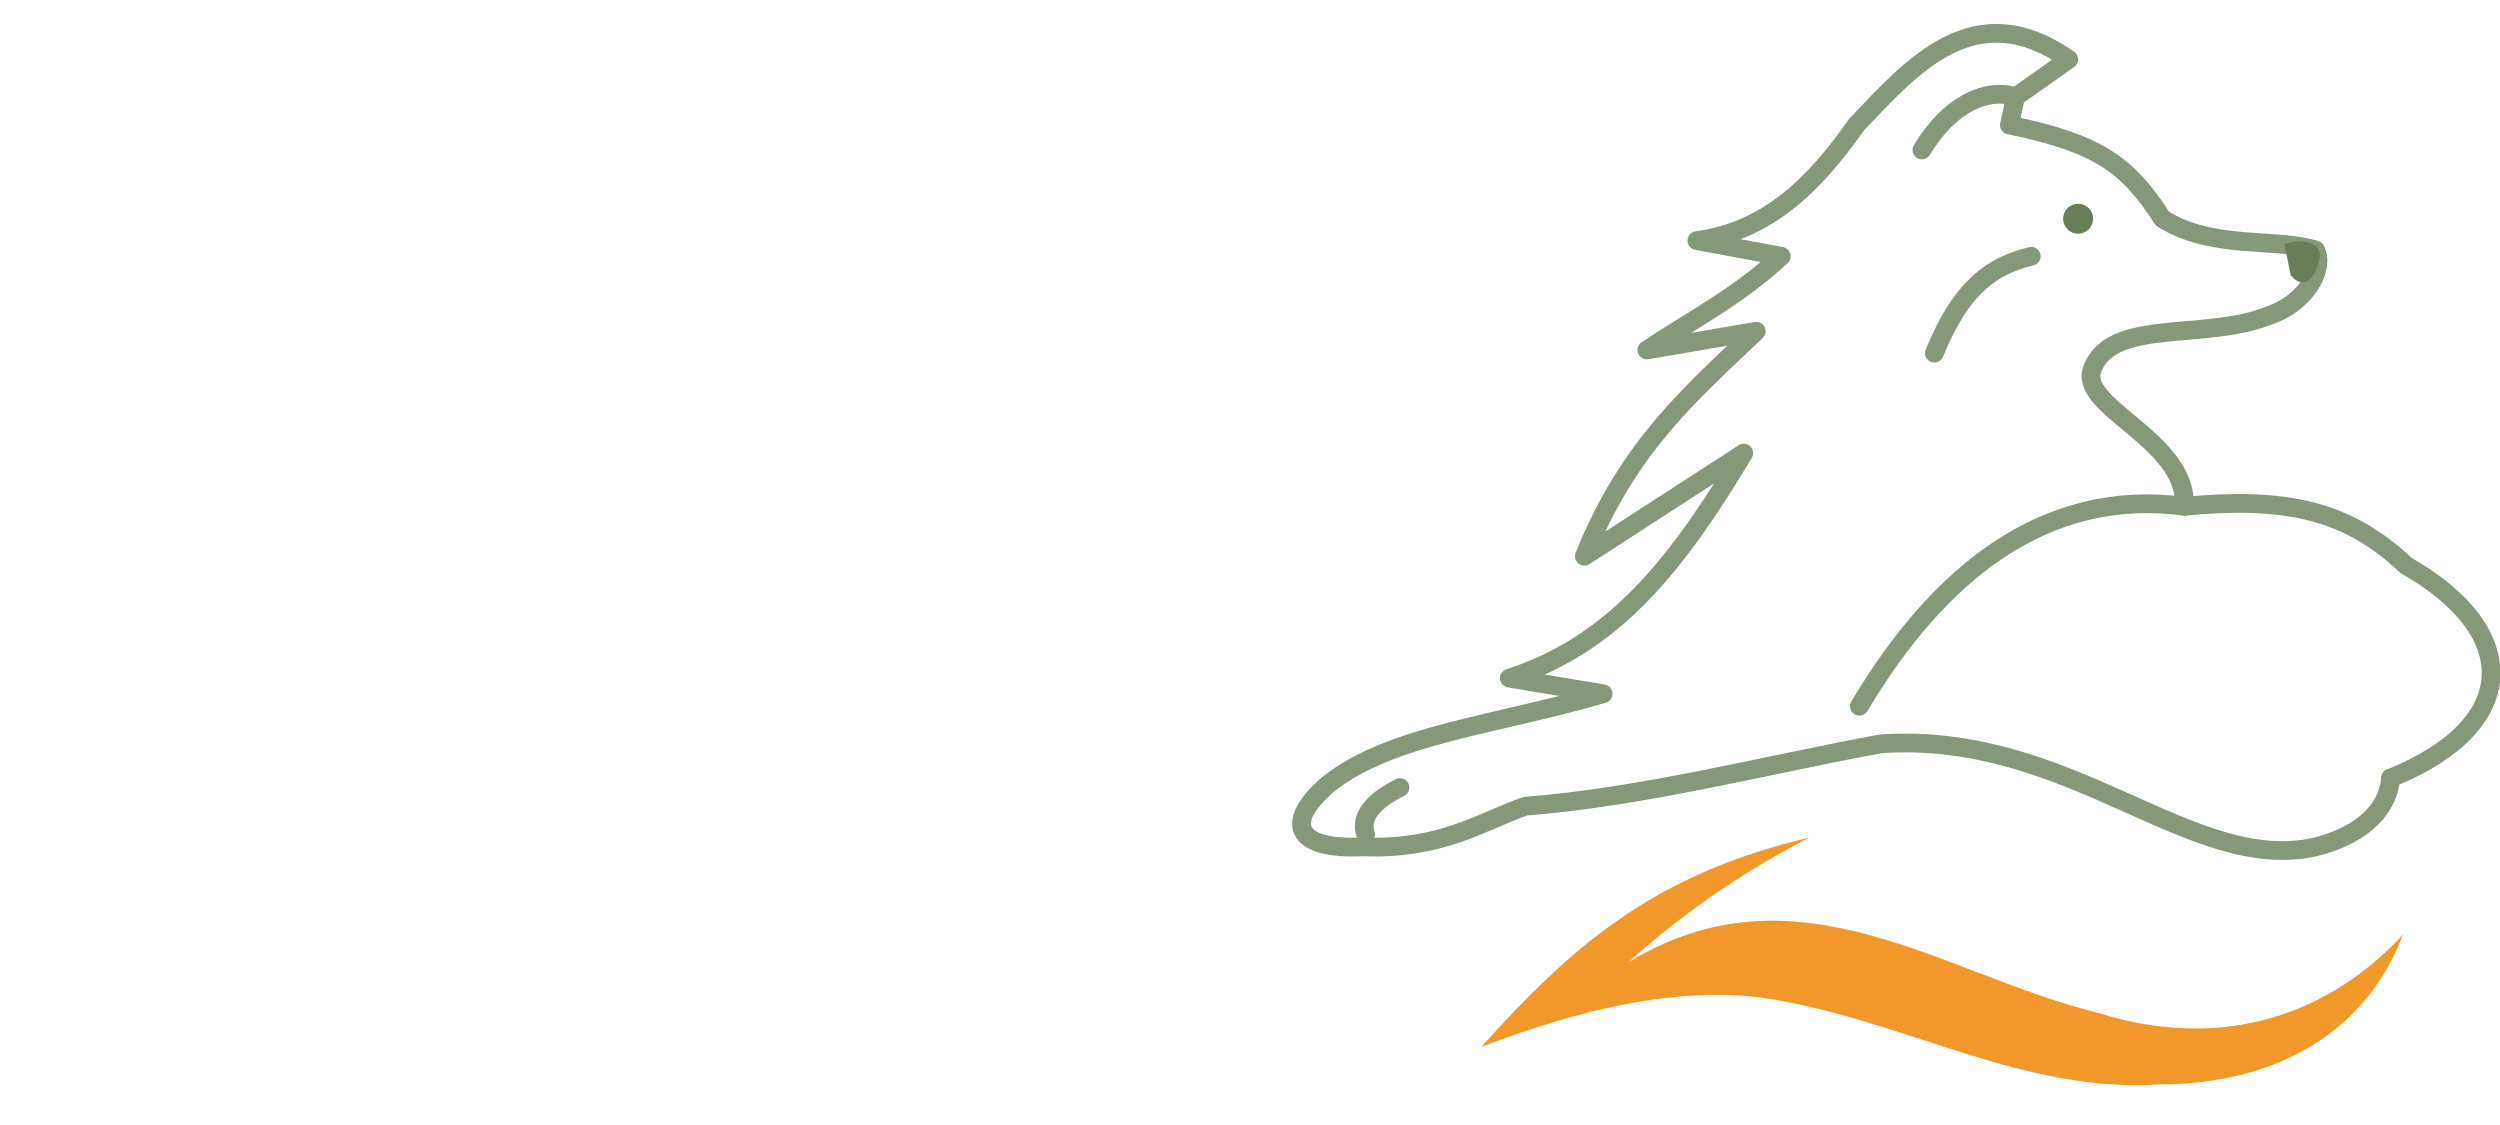
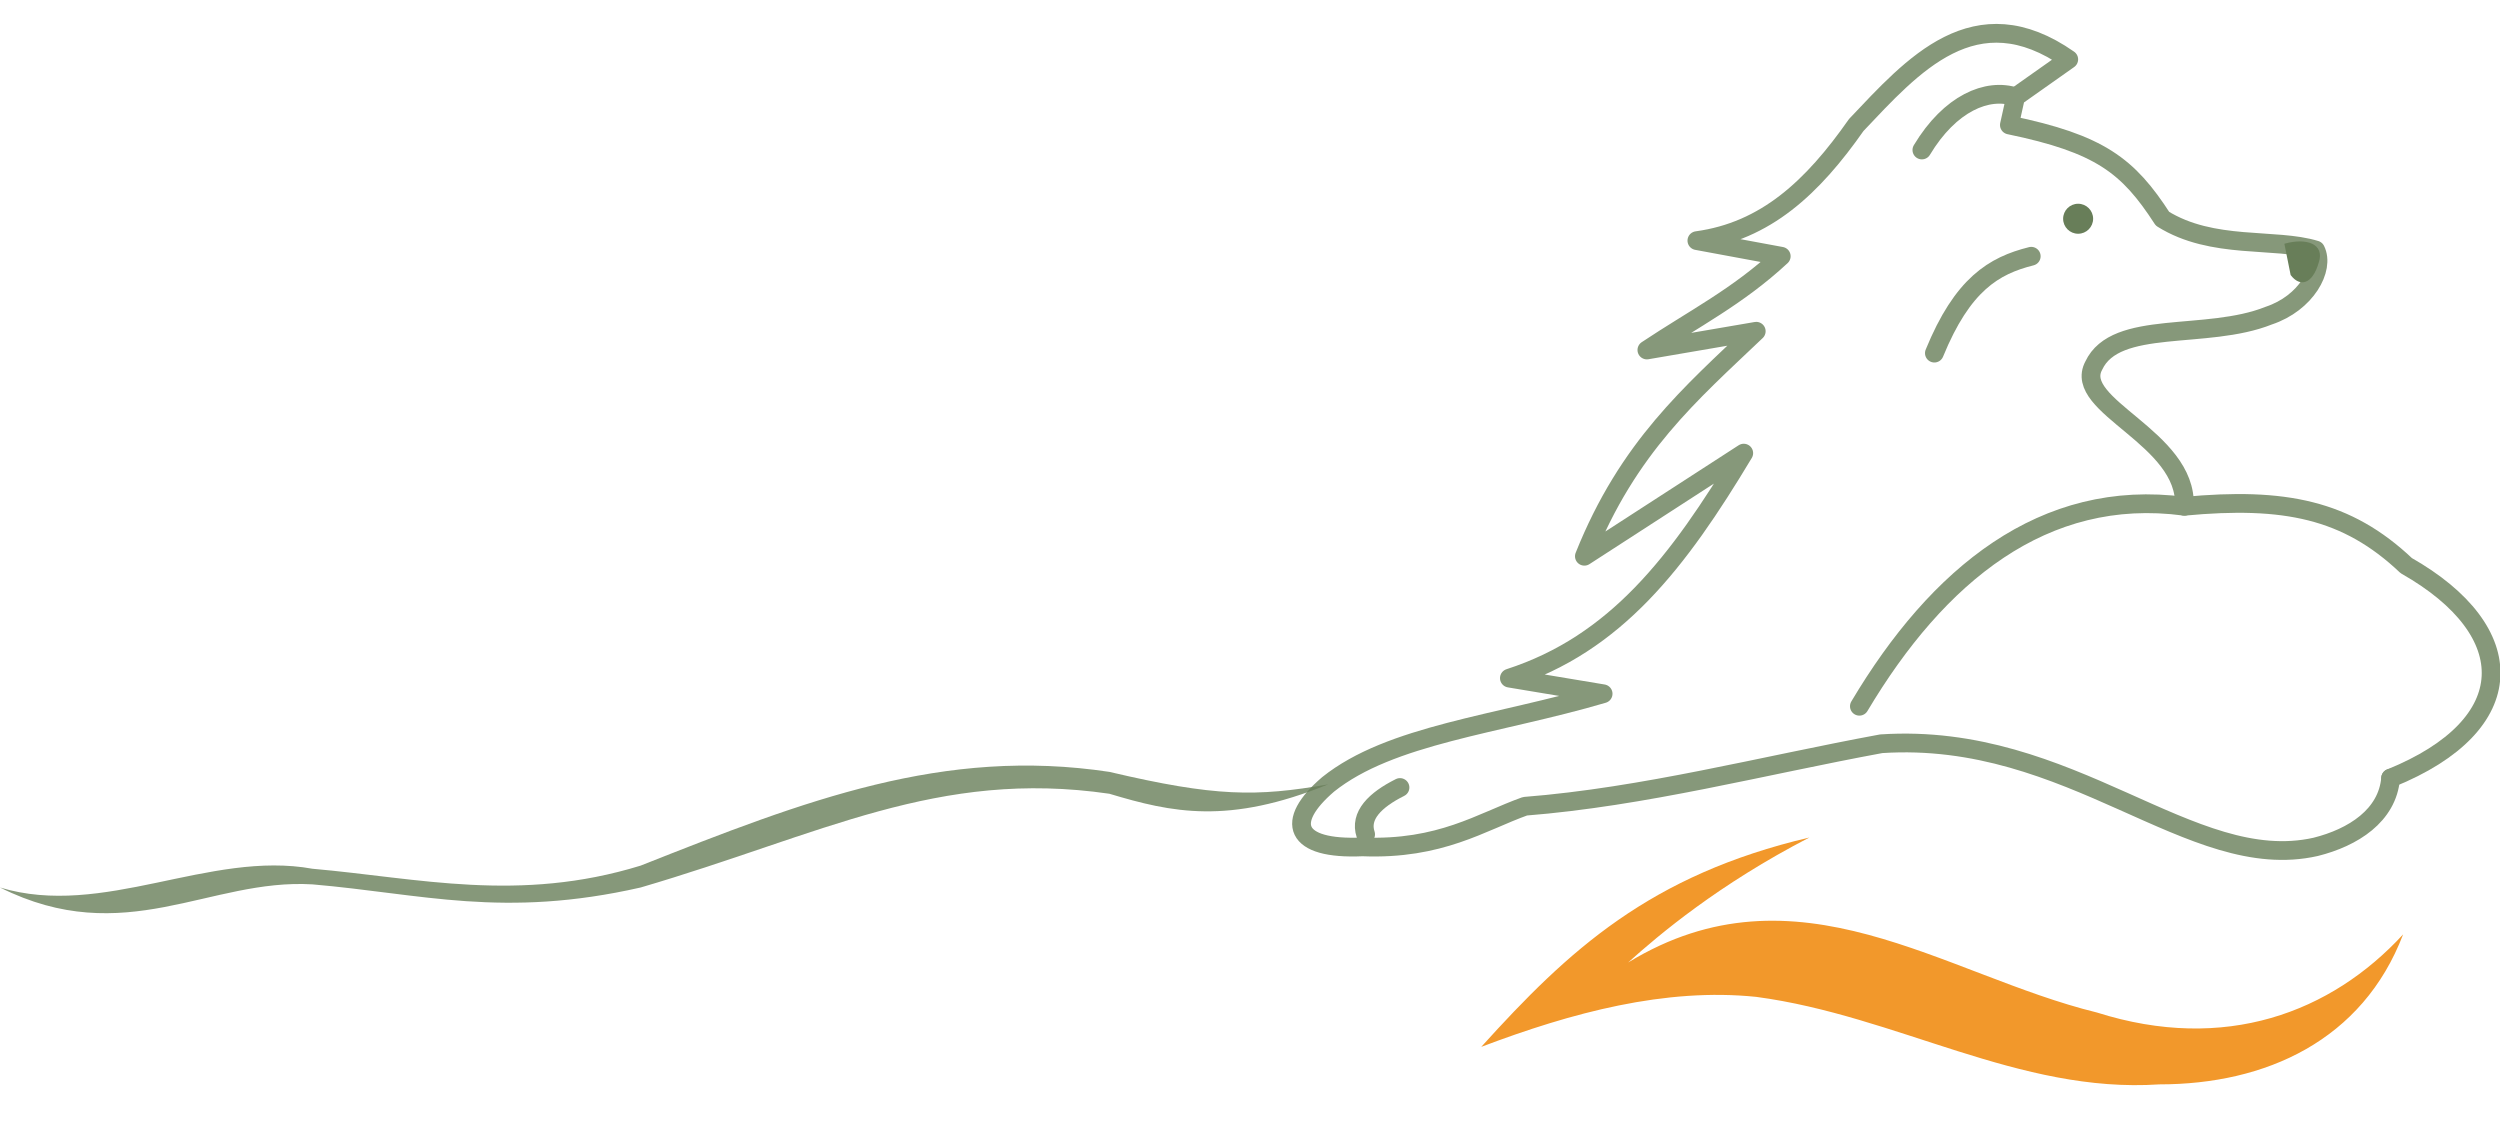
<svg xmlns="http://www.w3.org/2000/svg" viewBox="0 0 800 360" aria-hidden="true" focusable="false">
  <style>svg{pointer-events:none}g{stroke:#687E59}circle,path[fill]{fill:#687E59}@media(prefers-color-scheme:dark){g{stroke:#B7C597}circle,path[fill]{fill:#B7C597}}path.accent{fill:#F2982B}</style>
  <g opacity=".8" fill="none" stroke="#687E59" stroke-width="6" stroke-linecap="round" stroke-linejoin="round">
    <path d="M699 162C700 140 663 130 670 117C677 102 706 109 726 101C738 97 744 86 741 80C728 76 708 80 692 70C681 53 672 46 643 40L645 31L662 19C632 -2 612 21 594 40C580 60 565 74 543 77L570 82C556 95 542 102 527 112L562 106C541 126 521 143 507 178L558 145C537 180 517 206 483 217L513 222C479 232 445 235 425 251C411 263 414 272 436 271C461 272 474 263 488 258C526 255 564 245 602 238C663 234 701 280 741 271C753 268 764 261 765 249" />
    <path d="M595 226C620 184 654 156 699 162C731 159 751 163 770 181C807 202 807 232 765 249M615 48C624 33 636 28 645 31" />
    <path d="M619 113C628 91 638 85 650 82M437 267C435 261 440 256 448 252" />
  </g>
  <circle cx="665" cy="70" r="4.8" fill="#687E59" />
  <path fill="#687E59" d="M731 78C738 76 744 78 742 84C740 91 736 92 733 88Z" />
+   <path fill="#687E59" opacity=".8" d="M0 284C33 294 67 272 100 278C134 281 166 289 205 277C258 256 302 239 355 247C389 255 402 255 425 251C393 264 375 260 355 254C300 246 263 267 205 284C161 294 135 286 100 283C67 281 40 304 0 284Z" />
  <path class="accent" fill="#F2982B" d="M474 335C502 304 528 280 579 268C550 283 531 299 521 308C575 275 622 312 671 324C712 337 746 324 769 299C756 333 725 347 691 347C646 350 607 325 562 319C533 316 503 324 474 335Z" />
</svg>
